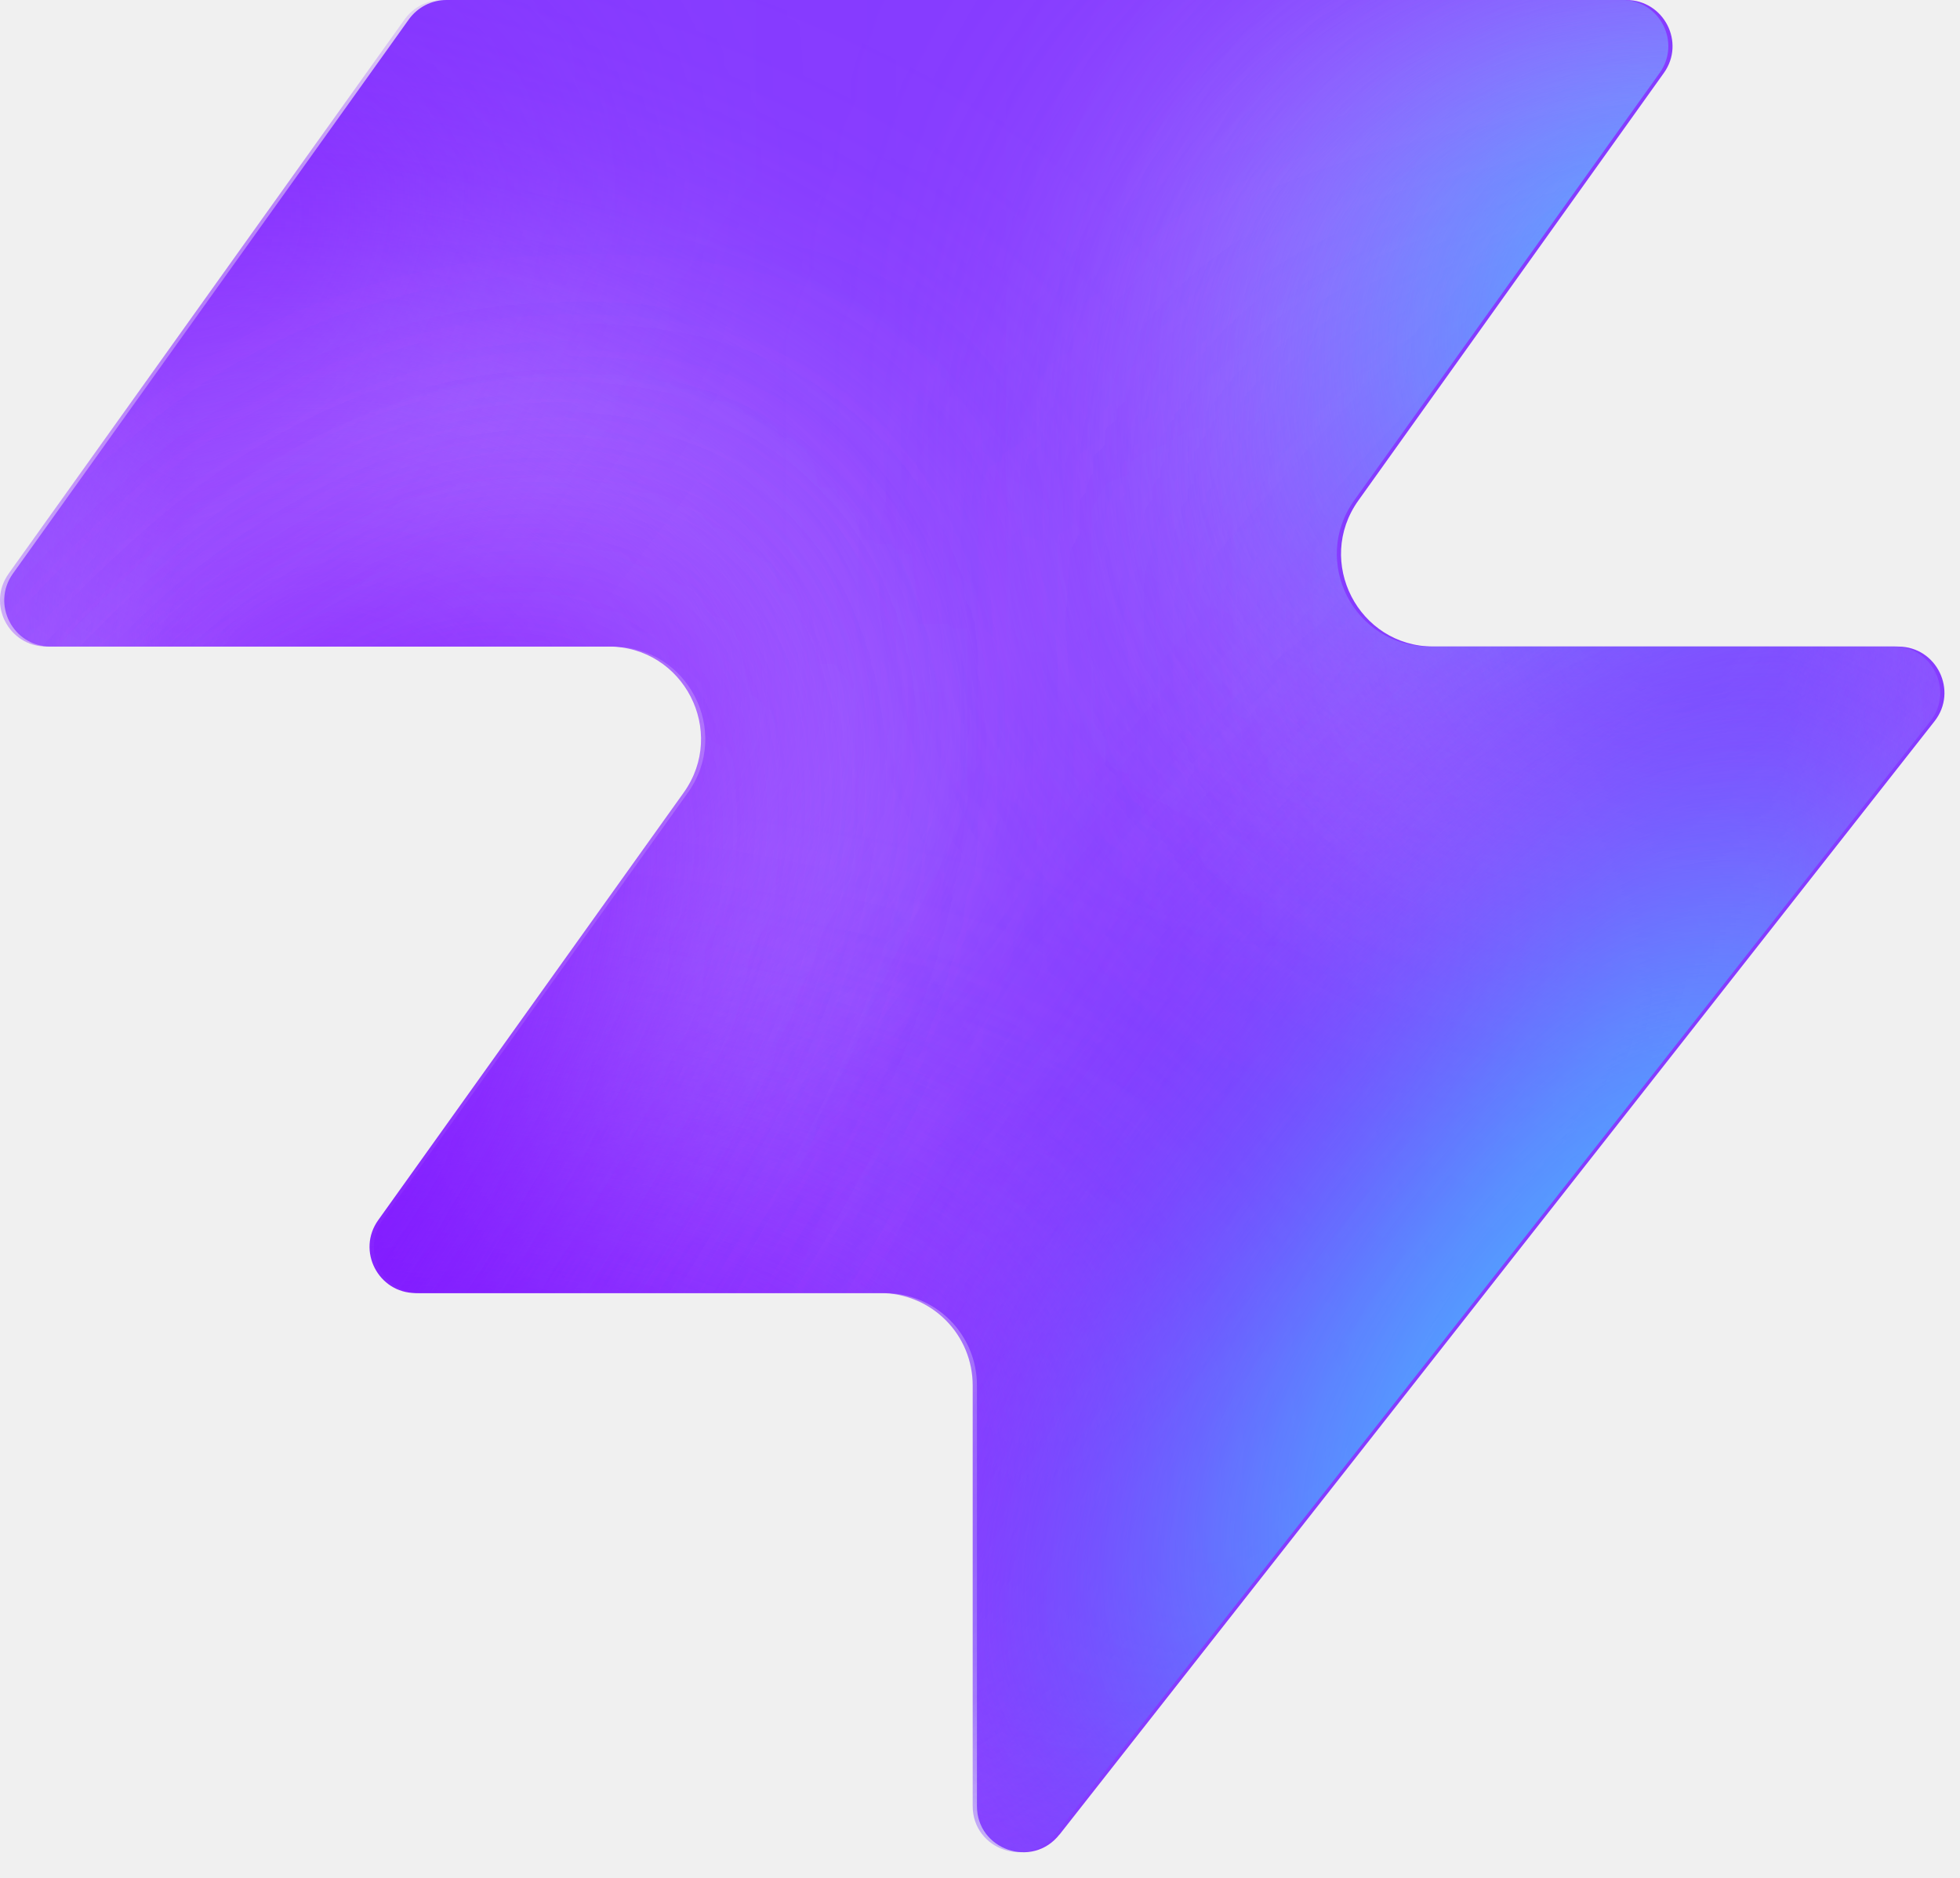
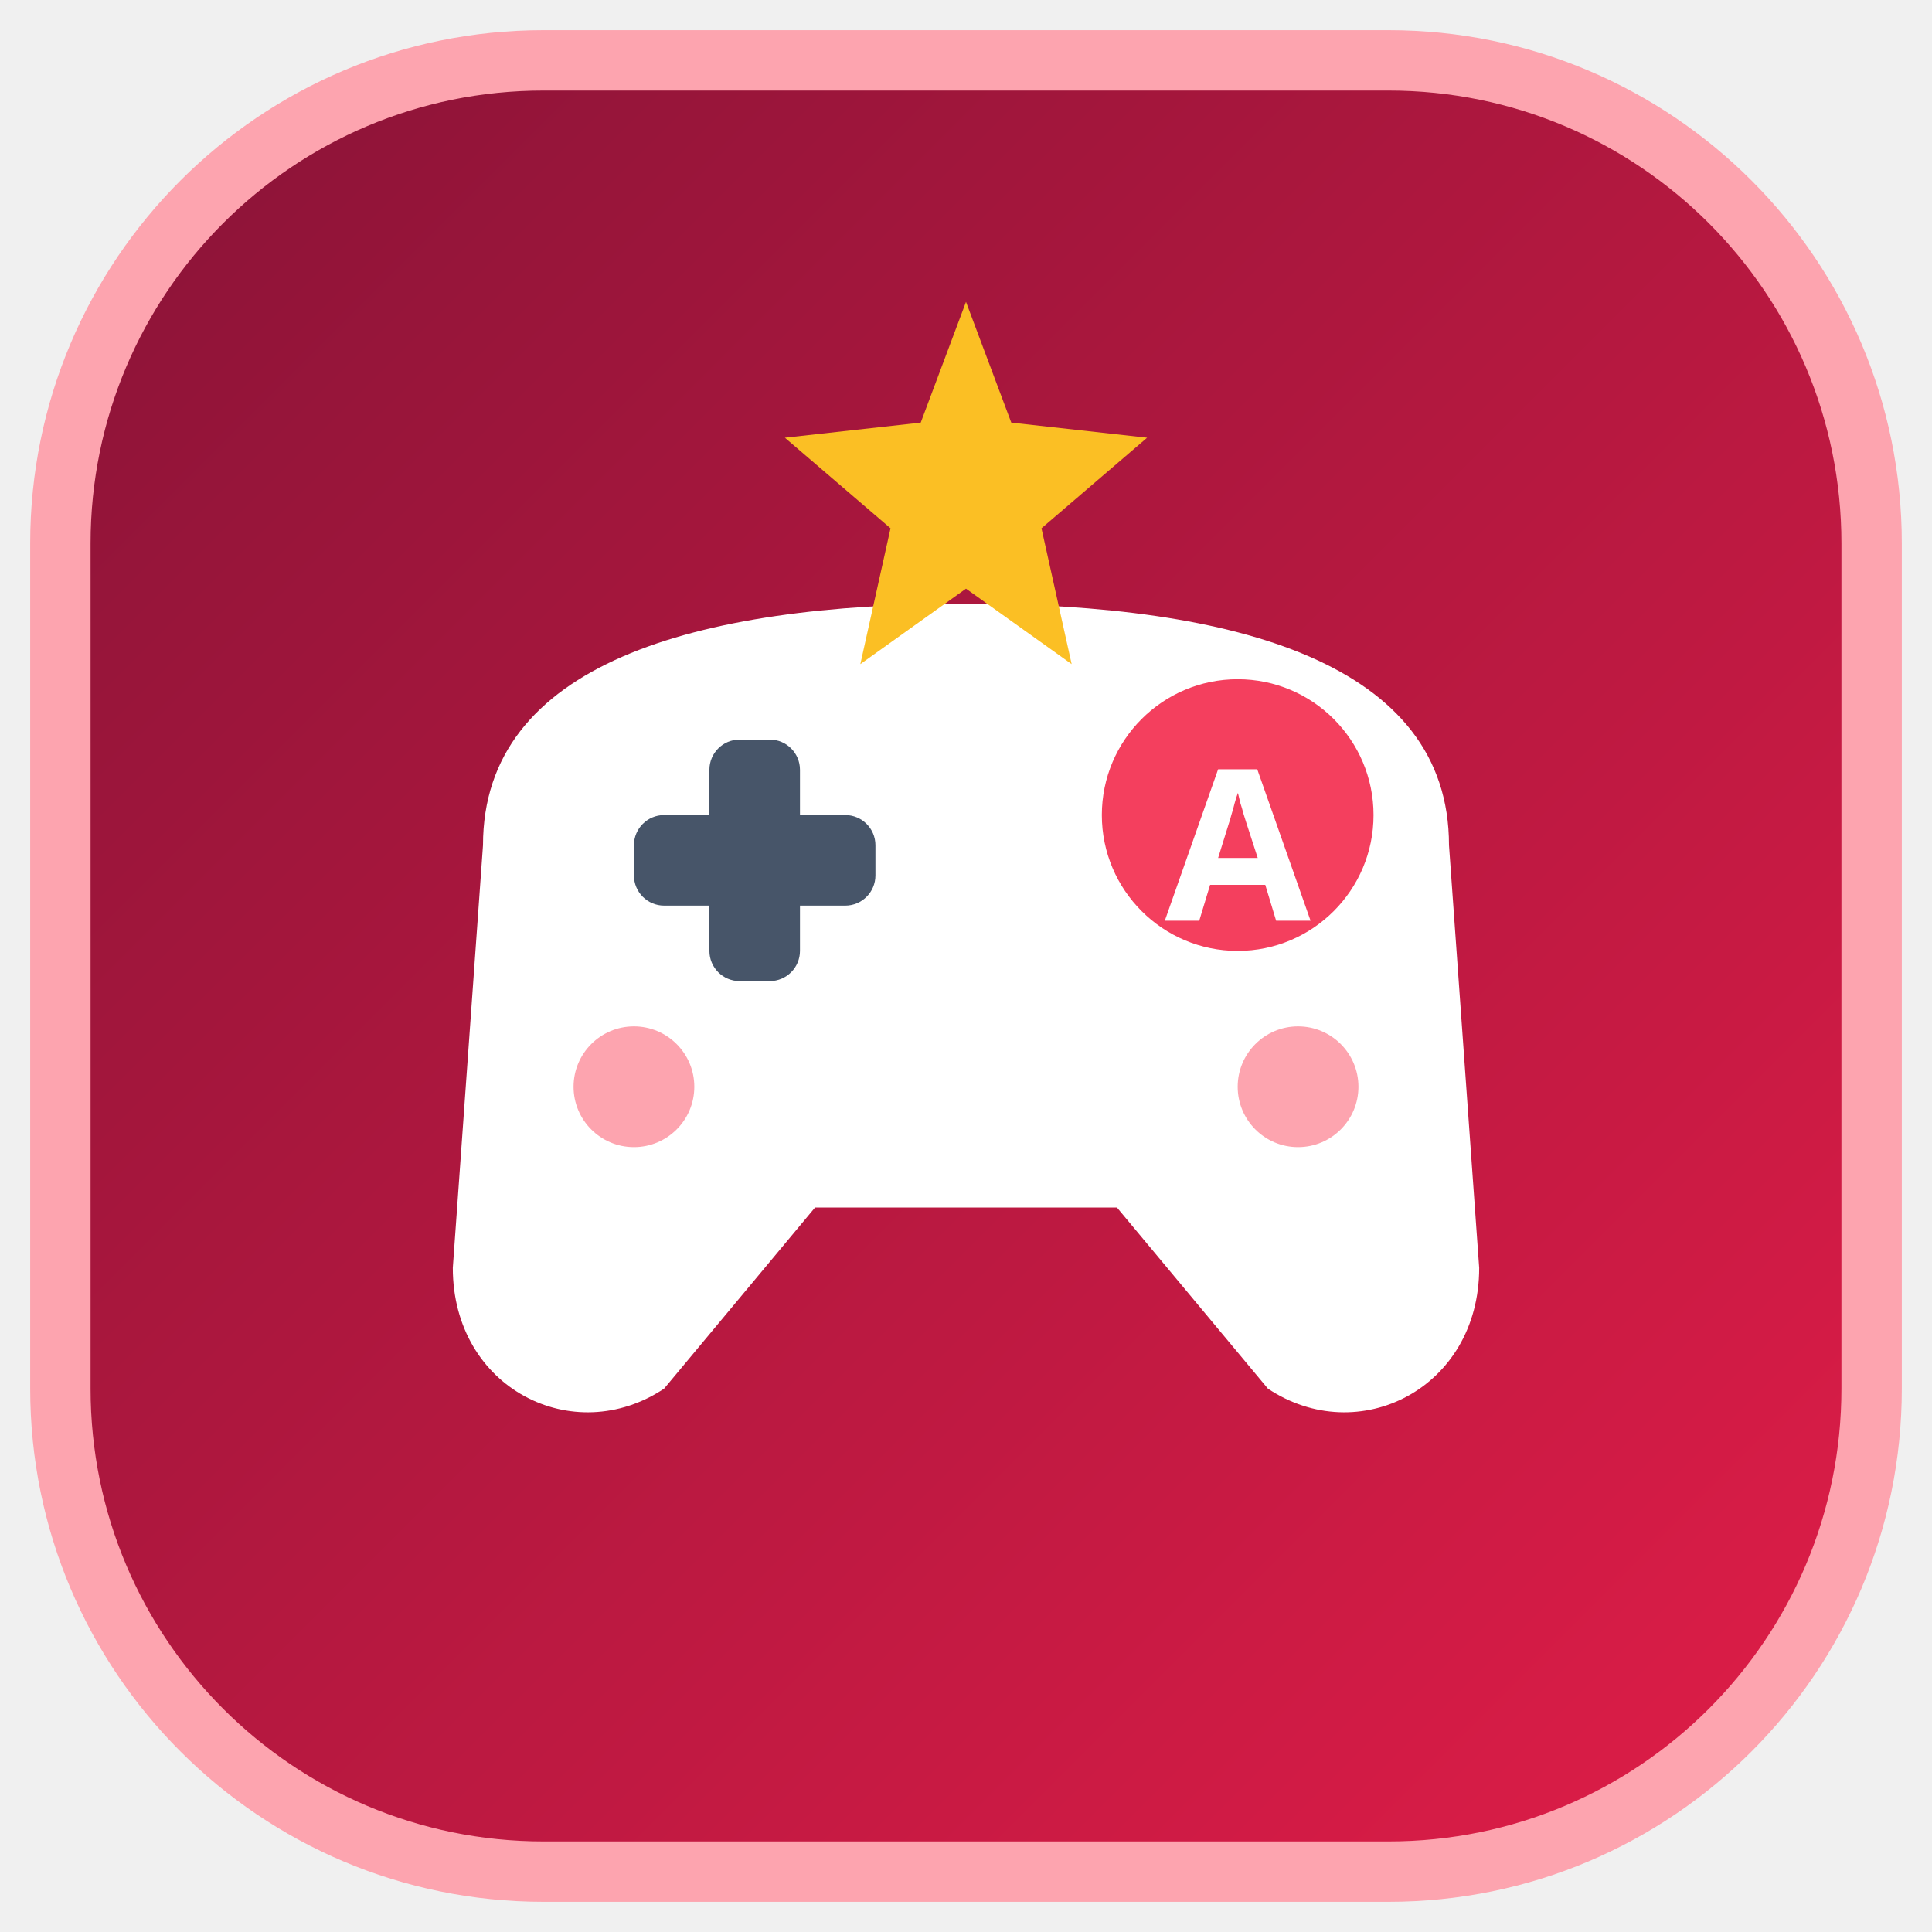
- <svg xmlns="http://www.w3.org/2000/svg" width="48" height="46" fill="none" viewBox="0 0 48 46">
-   <path fill="#863bff" d="M25.946 44.938c-.664.845-2.021.375-2.021-.698V33.937a2.26 2.26 0 0 0-2.262-2.262H10.287c-.92 0-1.456-1.04-.92-1.788l7.48-10.471c1.07-1.497 0-3.578-1.842-3.578H1.237c-.92 0-1.456-1.04-.92-1.788L10.013.474c.214-.297.556-.474.92-.474h28.894c.92 0 1.456 1.04.92 1.788l-7.48 10.471c-1.07 1.498 0 3.579 1.842 3.579h11.377c.943 0 1.473 1.088.89 1.83L25.947 44.94z" style="fill:#863bff;fill:color(display-p3 .525 .23 1);fill-opacity:1" />
-   <mask id="a" width="48" height="46" x="0" y="0" maskUnits="userSpaceOnUse" style="mask-type:alpha">
-     <path fill="#000" d="M25.842 44.938c-.664.844-2.021.375-2.021-.698V33.937a2.26 2.26 0 0 0-2.262-2.262H10.183c-.92 0-1.456-1.04-.92-1.788l7.48-10.471c1.07-1.498 0-3.579-1.842-3.579H1.133c-.92 0-1.456-1.04-.92-1.787L9.91.473c.214-.297.556-.474.92-.474h28.894c.92 0 1.456 1.04.92 1.788l-7.48 10.471c-1.07 1.498 0 3.578 1.842 3.578h11.377c.943 0 1.473 1.088.89 1.832L25.843 44.94z" style="fill:#000;fill-opacity:1" />
-   </mask>
-   <g mask="url(#a)">
-     <g filter="url(#b)">
-       <ellipse cx="5.508" cy="14.704" fill="#ede6ff" rx="5.508" ry="14.704" style="fill:#ede6ff;fill:color(display-p3 .927 .903 1);fill-opacity:1" transform="matrix(.00324 1 1 -.00324 -4.47 31.516)" />
-     </g>
-     <g filter="url(#c)">
-       <ellipse cx="10.399" cy="29.851" fill="#ede6ff" rx="10.399" ry="29.851" style="fill:#ede6ff;fill:color(display-p3 .927 .903 1);fill-opacity:1" transform="matrix(.00324 1 1 -.00324 -39.328 7.883)" />
-     </g>
-     <g filter="url(#d)">
-       <ellipse cx="5.508" cy="30.487" fill="#7e14ff" rx="5.508" ry="30.487" style="fill:#7e14ff;fill:color(display-p3 .492 .077 1);fill-opacity:1" transform="rotate(89.814 -25.913 -14.639)scale(1 -1)" />
-     </g>
-     <g filter="url(#e)">
-       <ellipse cx="5.508" cy="30.599" fill="#7e14ff" rx="5.508" ry="30.599" style="fill:#7e14ff;fill:color(display-p3 .492 .077 1);fill-opacity:1" transform="rotate(89.814 -32.644 -3.334)scale(1 -1)" />
-     </g>
-     <g filter="url(#f)">
-       <ellipse cx="5.508" cy="30.599" fill="#7e14ff" rx="5.508" ry="30.599" style="fill:#7e14ff;fill:color(display-p3 .492 .077 1);fill-opacity:1" transform="matrix(.00324 1 1 -.00324 -34.34 30.47)" />
-     </g>
-     <g filter="url(#g)">
-       <ellipse cx="14.072" cy="22.078" fill="#ede6ff" rx="14.072" ry="22.078" style="fill:#ede6ff;fill:color(display-p3 .927 .903 1);fill-opacity:1" transform="rotate(93.35 24.506 48.493)scale(-1 1)" />
-     </g>
-     <g filter="url(#h)">
-       <ellipse cx="3.47" cy="21.501" fill="#7e14ff" rx="3.47" ry="21.501" style="fill:#7e14ff;fill:color(display-p3 .492 .077 1);fill-opacity:1" transform="rotate(89.009 28.708 47.59)scale(-1 1)" />
-     </g>
-     <g filter="url(#i)">
-       <ellipse cx="3.47" cy="21.501" fill="#7e14ff" rx="3.47" ry="21.501" style="fill:#7e14ff;fill:color(display-p3 .492 .077 1);fill-opacity:1" transform="rotate(89.009 28.708 47.59)scale(-1 1)" />
-     </g>
-     <g filter="url(#j)">
-       <ellipse cx=".387" cy="8.972" fill="#7e14ff" rx="4.407" ry="29.108" style="fill:#7e14ff;fill:color(display-p3 .492 .077 1);fill-opacity:1" transform="rotate(39.51 .387 8.972)" />
-     </g>
-     <g filter="url(#k)">
-       <ellipse cx="47.523" cy="-6.092" fill="#7e14ff" rx="4.407" ry="29.108" style="fill:#7e14ff;fill:color(display-p3 .492 .077 1);fill-opacity:1" transform="rotate(37.892 47.523 -6.092)" />
-     </g>
-     <g filter="url(#l)">
-       <ellipse cx="41.412" cy="6.333" fill="#47bfff" rx="5.971" ry="9.665" style="fill:#47bfff;fill:color(display-p3 .28 .748 1);fill-opacity:1" transform="rotate(37.892 41.412 6.333)" />
-     </g>
-     <g filter="url(#m)">
-       <ellipse cx="-1.879" cy="38.332" fill="#7e14ff" rx="4.407" ry="29.108" style="fill:#7e14ff;fill:color(display-p3 .492 .077 1);fill-opacity:1" transform="rotate(37.892 -1.88 38.332)" />
-     </g>
-     <g filter="url(#n)">
-       <ellipse cx="-1.879" cy="38.332" fill="#7e14ff" rx="4.407" ry="29.108" style="fill:#7e14ff;fill:color(display-p3 .492 .077 1);fill-opacity:1" transform="rotate(37.892 -1.88 38.332)" />
-     </g>
-     <g filter="url(#o)">
-       <ellipse cx="35.651" cy="29.907" fill="#7e14ff" rx="4.407" ry="29.108" style="fill:#7e14ff;fill:color(display-p3 .492 .077 1);fill-opacity:1" transform="rotate(37.892 35.651 29.907)" />
-     </g>
-     <g filter="url(#p)">
-       <ellipse cx="38.418" cy="32.4" fill="#47bfff" rx="5.971" ry="15.297" style="fill:#47bfff;fill:color(display-p3 .28 .748 1);fill-opacity:1" transform="rotate(37.892 38.418 32.4)" />
-     </g>
-   </g>
+ <svg xmlns="http://www.w3.org/2000/svg" viewBox="0 0 64 64" width="64" height="64">
  <defs>
-     <filter id="b" width="60.045" height="41.654" x="-19.77" y="16.149" color-interpolation-filters="sRGB" filterUnits="userSpaceOnUse">
-       <feFlood flood-opacity="0" result="BackgroundImageFix" />
-       <feBlend in="SourceGraphic" in2="BackgroundImageFix" result="shape" />
-       <feGaussianBlur result="effect1_foregroundBlur_2002_17158" stdDeviation="7.659" />
-     </filter>
-     <filter id="c" width="90.34" height="51.437" x="-54.613" y="-7.533" color-interpolation-filters="sRGB" filterUnits="userSpaceOnUse">
-       <feFlood flood-opacity="0" result="BackgroundImageFix" />
-       <feBlend in="SourceGraphic" in2="BackgroundImageFix" result="shape" />
-       <feGaussianBlur result="effect1_foregroundBlur_2002_17158" stdDeviation="7.659" />
-     </filter>
-     <filter id="d" width="79.355" height="29.4" x="-49.64" y="2.03" color-interpolation-filters="sRGB" filterUnits="userSpaceOnUse">
-       <feFlood flood-opacity="0" result="BackgroundImageFix" />
-       <feBlend in="SourceGraphic" in2="BackgroundImageFix" result="shape" />
-       <feGaussianBlur result="effect1_foregroundBlur_2002_17158" stdDeviation="4.596" />
-     </filter>
-     <filter id="e" width="79.579" height="29.4" x="-45.045" y="20.029" color-interpolation-filters="sRGB" filterUnits="userSpaceOnUse">
-       <feFlood flood-opacity="0" result="BackgroundImageFix" />
-       <feBlend in="SourceGraphic" in2="BackgroundImageFix" result="shape" />
-       <feGaussianBlur result="effect1_foregroundBlur_2002_17158" stdDeviation="4.596" />
-     </filter>
-     <filter id="f" width="79.579" height="29.4" x="-43.513" y="21.178" color-interpolation-filters="sRGB" filterUnits="userSpaceOnUse">
-       <feFlood flood-opacity="0" result="BackgroundImageFix" />
-       <feBlend in="SourceGraphic" in2="BackgroundImageFix" result="shape" />
-       <feGaussianBlur result="effect1_foregroundBlur_2002_17158" stdDeviation="4.596" />
-     </filter>
-     <filter id="g" width="74.749" height="58.852" x="15.756" y="-17.901" color-interpolation-filters="sRGB" filterUnits="userSpaceOnUse">
-       <feFlood flood-opacity="0" result="BackgroundImageFix" />
-       <feBlend in="SourceGraphic" in2="BackgroundImageFix" result="shape" />
-       <feGaussianBlur result="effect1_foregroundBlur_2002_17158" stdDeviation="7.659" />
-     </filter>
-     <filter id="h" width="61.377" height="25.362" x="23.548" y="2.284" color-interpolation-filters="sRGB" filterUnits="userSpaceOnUse">
-       <feFlood flood-opacity="0" result="BackgroundImageFix" />
-       <feBlend in="SourceGraphic" in2="BackgroundImageFix" result="shape" />
-       <feGaussianBlur result="effect1_foregroundBlur_2002_17158" stdDeviation="4.596" />
-     </filter>
-     <filter id="i" width="61.377" height="25.362" x="23.548" y="2.284" color-interpolation-filters="sRGB" filterUnits="userSpaceOnUse">
-       <feFlood flood-opacity="0" result="BackgroundImageFix" />
-       <feBlend in="SourceGraphic" in2="BackgroundImageFix" result="shape" />
-       <feGaussianBlur result="effect1_foregroundBlur_2002_17158" stdDeviation="4.596" />
-     </filter>
-     <filter id="j" width="56.045" height="63.649" x="-27.636" y="-22.853" color-interpolation-filters="sRGB" filterUnits="userSpaceOnUse">
-       <feFlood flood-opacity="0" result="BackgroundImageFix" />
-       <feBlend in="SourceGraphic" in2="BackgroundImageFix" result="shape" />
-       <feGaussianBlur result="effect1_foregroundBlur_2002_17158" stdDeviation="4.596" />
-     </filter>
-     <filter id="k" width="54.814" height="64.646" x="20.116" y="-38.415" color-interpolation-filters="sRGB" filterUnits="userSpaceOnUse">
-       <feFlood flood-opacity="0" result="BackgroundImageFix" />
-       <feBlend in="SourceGraphic" in2="BackgroundImageFix" result="shape" />
-       <feGaussianBlur result="effect1_foregroundBlur_2002_17158" stdDeviation="4.596" />
-     </filter>
-     <filter id="l" width="33.541" height="35.313" x="24.641" y="-11.323" color-interpolation-filters="sRGB" filterUnits="userSpaceOnUse">
-       <feFlood flood-opacity="0" result="BackgroundImageFix" />
-       <feBlend in="SourceGraphic" in2="BackgroundImageFix" result="shape" />
-       <feGaussianBlur result="effect1_foregroundBlur_2002_17158" stdDeviation="4.596" />
-     </filter>
-     <filter id="m" width="54.814" height="64.646" x="-29.286" y="6.009" color-interpolation-filters="sRGB" filterUnits="userSpaceOnUse">
-       <feFlood flood-opacity="0" result="BackgroundImageFix" />
-       <feBlend in="SourceGraphic" in2="BackgroundImageFix" result="shape" />
-       <feGaussianBlur result="effect1_foregroundBlur_2002_17158" stdDeviation="4.596" />
-     </filter>
-     <filter id="n" width="54.814" height="64.646" x="-29.286" y="6.009" color-interpolation-filters="sRGB" filterUnits="userSpaceOnUse">
-       <feFlood flood-opacity="0" result="BackgroundImageFix" />
-       <feBlend in="SourceGraphic" in2="BackgroundImageFix" result="shape" />
-       <feGaussianBlur result="effect1_foregroundBlur_2002_17158" stdDeviation="4.596" />
-     </filter>
-     <filter id="o" width="54.814" height="64.646" x="8.244" y="-2.416" color-interpolation-filters="sRGB" filterUnits="userSpaceOnUse">
-       <feFlood flood-opacity="0" result="BackgroundImageFix" />
-       <feBlend in="SourceGraphic" in2="BackgroundImageFix" result="shape" />
-       <feGaussianBlur result="effect1_foregroundBlur_2002_17158" stdDeviation="4.596" />
-     </filter>
-     <filter id="p" width="39.409" height="43.623" x="18.713" y="10.588" color-interpolation-filters="sRGB" filterUnits="userSpaceOnUse">
-       <feFlood flood-opacity="0" result="BackgroundImageFix" />
-       <feBlend in="SourceGraphic" in2="BackgroundImageFix" result="shape" />
-       <feGaussianBlur result="effect1_foregroundBlur_2002_17158" stdDeviation="4.596" />
-     </filter>
+     <linearGradient id="gameBg" x1="0%" y1="0%" x2="100%" y2="100%">
+       <stop offset="0%" stop-color="#881337" />
+       <stop offset="100%" stop-color="#e11d48" />
+     </linearGradient>
  </defs>
+   <rect x="2" y="2" width="60" height="60" rx="16" fill="url(#gameBg)" stroke="#fda4af" stroke-width="2" />
+   <path d="M16 28 C16 22 23 20 32 20 C41 20 48 22 48 28 L49 42 C49 46 45 48 42 46 L37 40 L27 40 L22 46 C19 48 15 46 15 42 Z" fill="#ffffff" />
+   <rect x="21" y="27" width="8" height="3" rx="1" fill="#475569" />
+   <rect x="23.5" y="24.5" width="3" height="8" rx="1" fill="#475569" />
+   <circle cx="41" cy="27" r="4.5" fill="#f43f5e" />
+   <text x="41" y="30.5" font-family="system-ui, sans-serif" font-size="7" font-weight="900" fill="#ffffff" text-anchor="middle">A</text>
+   <circle cx="21" cy="36" r="2" fill="#fda4af" />
+   <circle cx="43" cy="36" r="2" fill="#fda4af" />
+   <polygon points="32,10 33.5,14 38,14.5 34.5,17.5 35.5,22 32,19.5 28.5,22 29.5,17.5 26,14.5 30.5,14" fill="#fbbf24" />
</svg>
